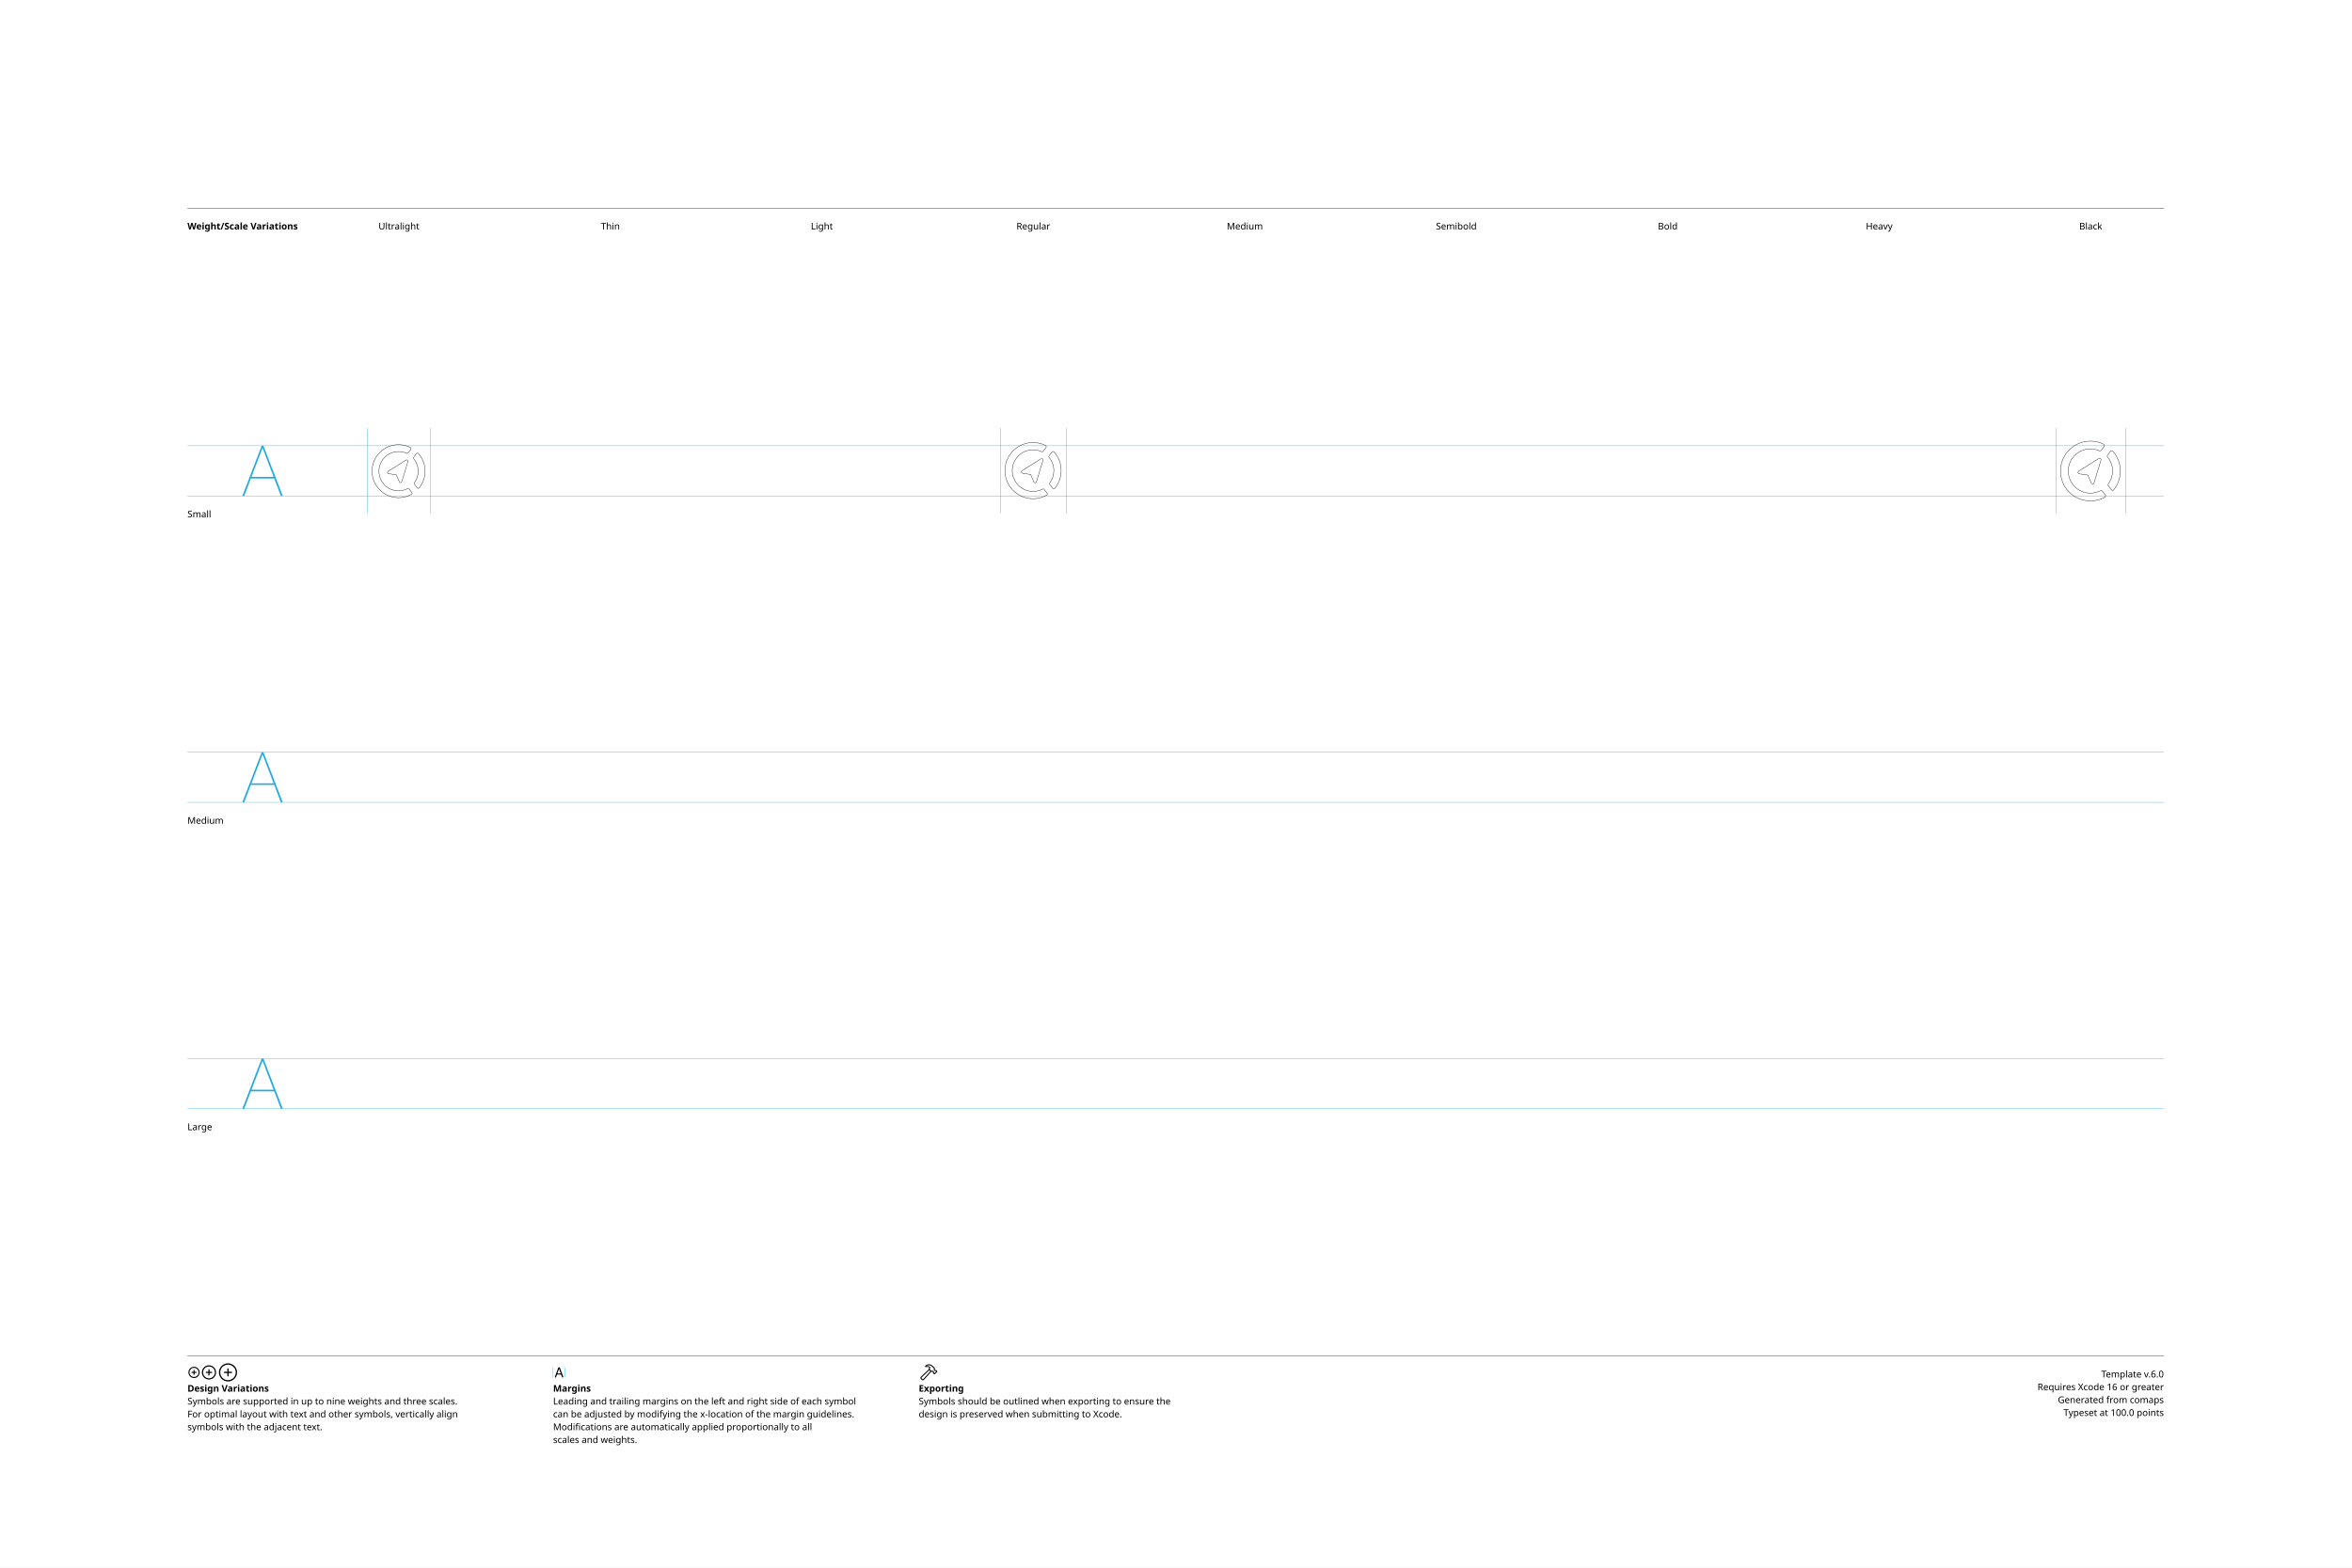
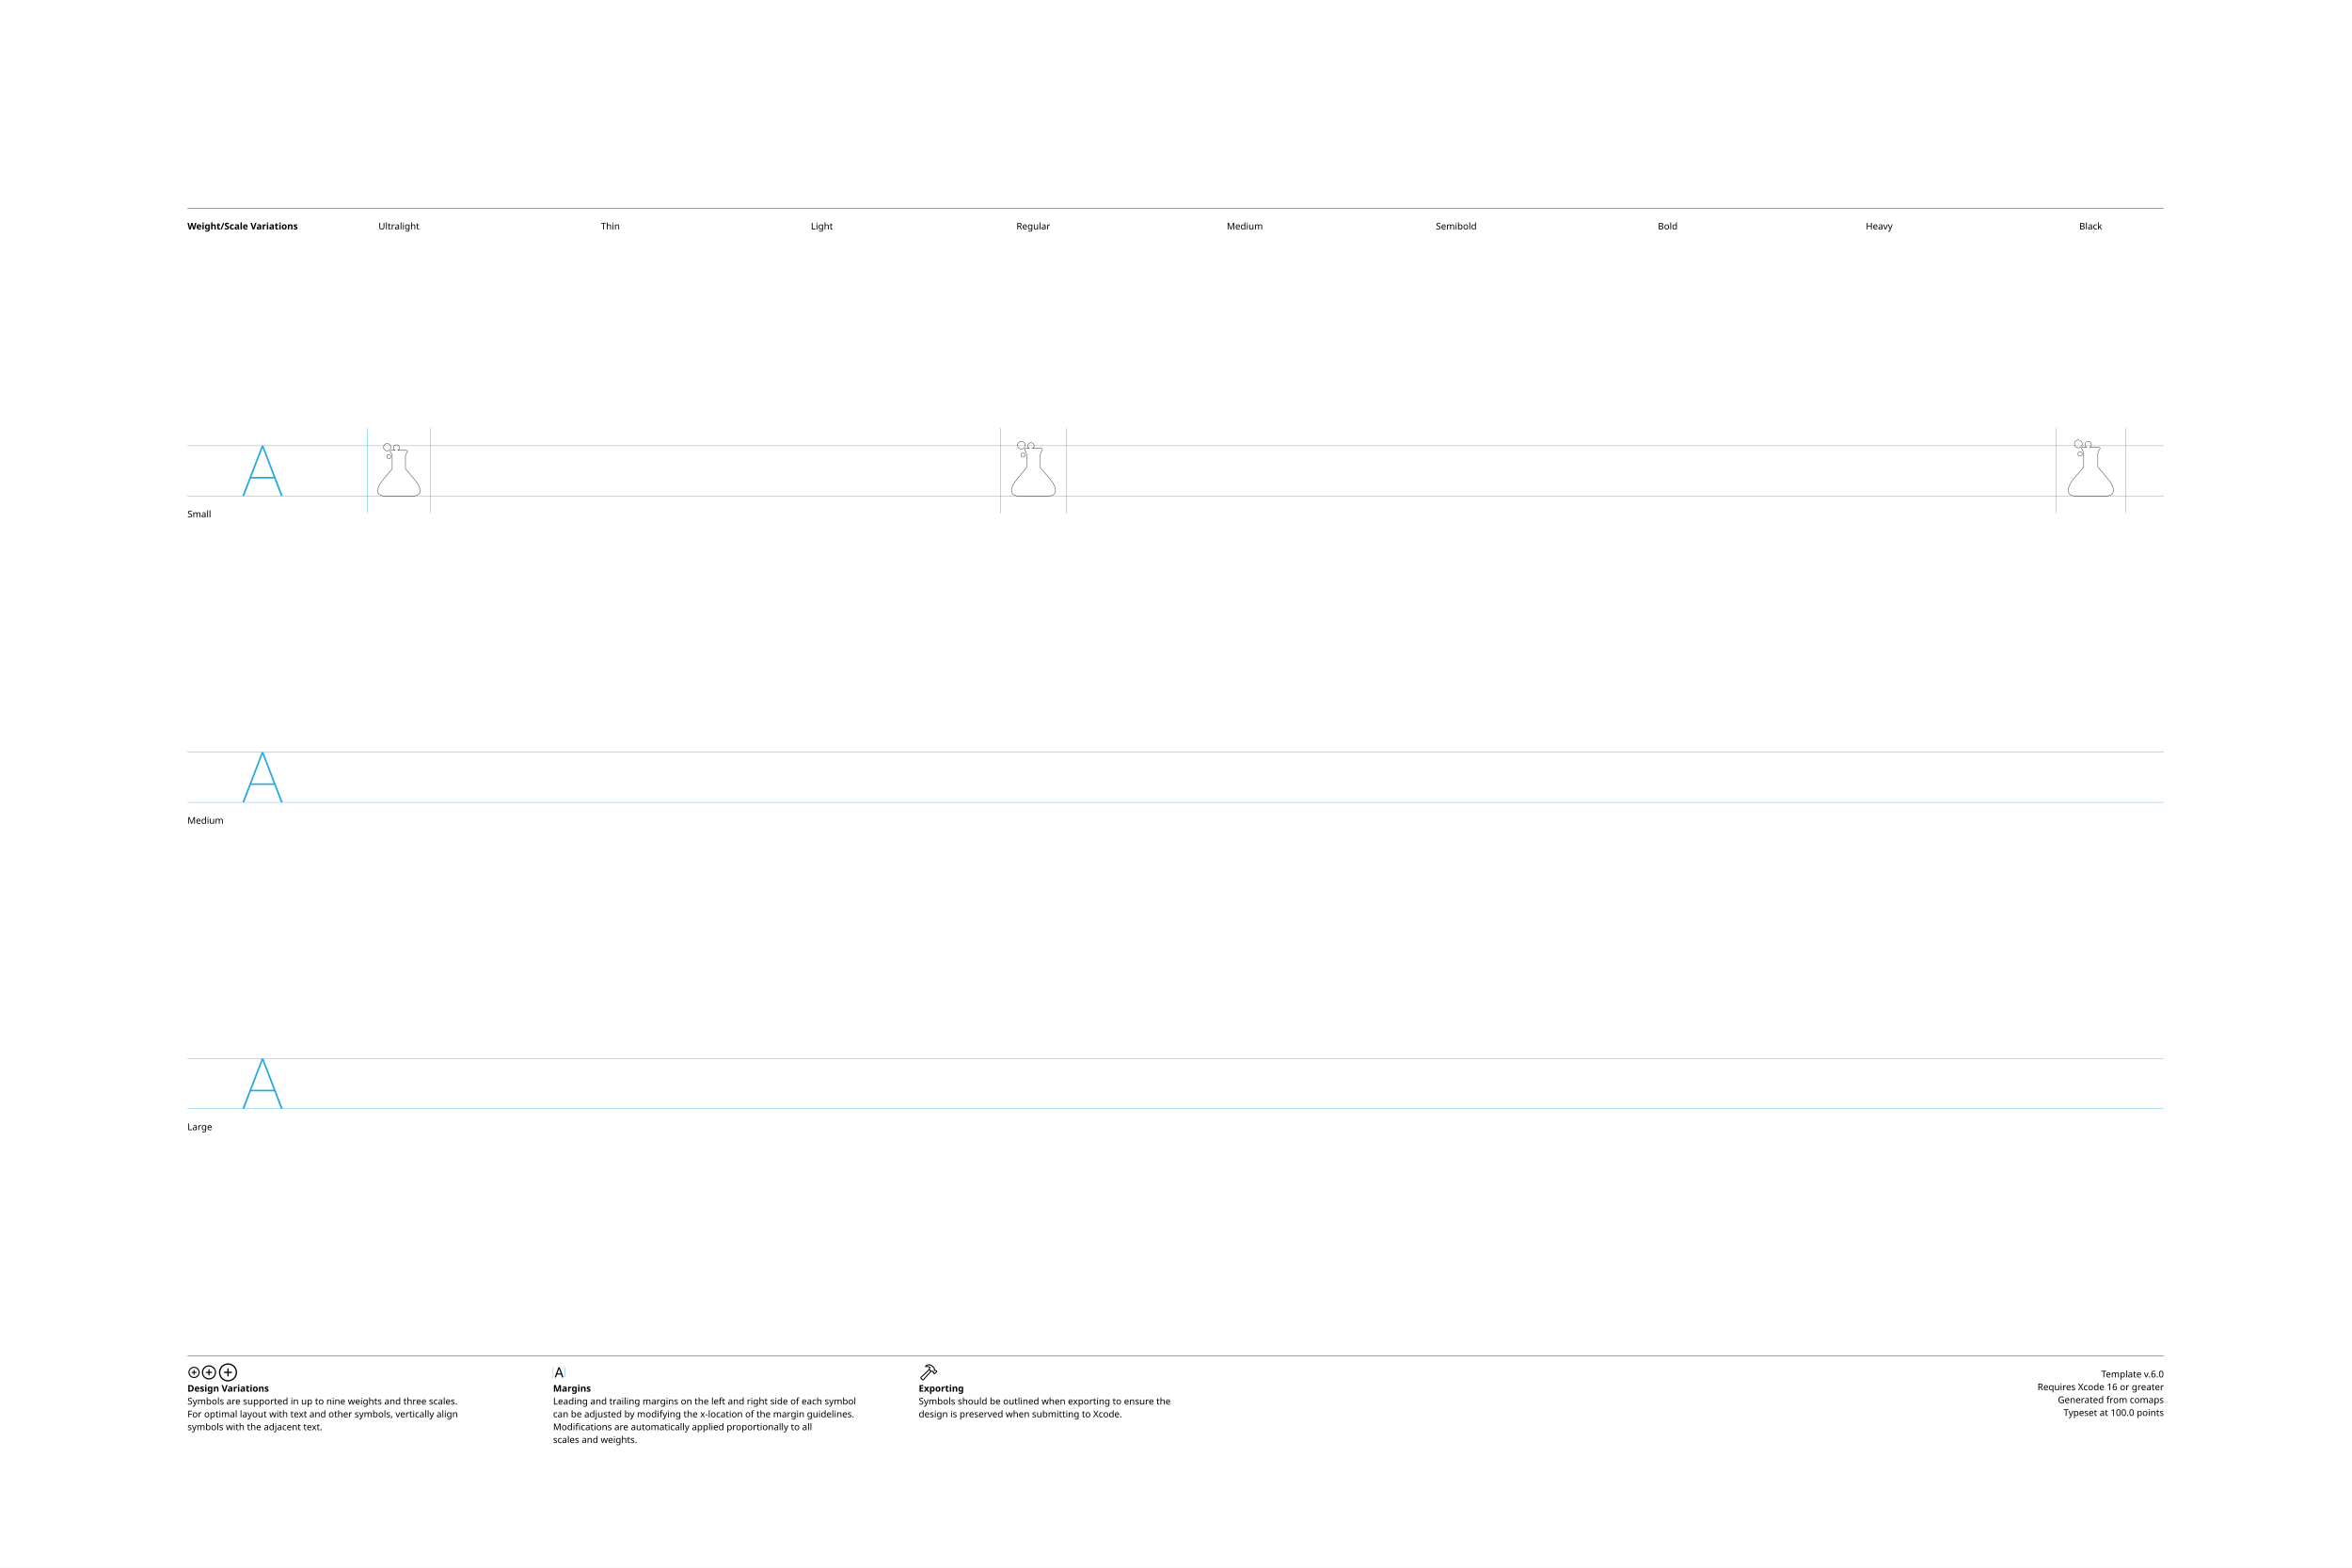
<svg xmlns="http://www.w3.org/2000/svg" version="1.1" viewBox="0 0 3300 2200">
  <style>.defaults {-sfsymbols-wiggle-style:clockwise;-sfsymbols-rotates-clockwise:true}

.monochrome-0 {-sfsymbols-variable-threshold:0.51;-sfsymbols-motion-group:0}
.monochrome-1 {-sfsymbols-variable-threshold:0.0;-sfsymbols-motion-group:0}

.multicolor-0:custom {fill:#CCDFCA;-sfsymbols-variable-threshold:0.51;-sfsymbols-motion-group:0}
.multicolor-1:custom {fill:#588157;-sfsymbols-variable-threshold:0.0;-sfsymbols-motion-group:0}

.hierarchical-0:secondary {-sfsymbols-variable-threshold:0.51;-sfsymbols-motion-group:0}
.hierarchical-1:primary {-sfsymbols-variable-threshold:0.0;-sfsymbols-motion-group:0}

.SFSymbolsPreviewWireframe {fill:none;opacity:1.0;stroke:black;stroke-width:0.5}
</style>
  <g id="Notes">
    <rect height="2200" id="artboard" style="fill:white;opacity:1" width="3300" x="0" y="0" />
    <line style="fill:none;stroke:black;opacity:1;stroke-width:0.5;" x1="263" x2="3036" y1="292" y2="292" />
    <text style="stroke:none;fill:black;font-family:sans-serif;font-size:13;font-weight:bold;" transform="matrix(1 0 0 1 263 322)">Weight/Scale Variations</text>
    <text style="stroke:none;fill:black;font-family:sans-serif;font-size:13;text-anchor:middle;" transform="matrix(1 0 0 1 559.711 322)">Ultralight</text>
    <text style="stroke:none;fill:black;font-family:sans-serif;font-size:13;text-anchor:middle;" transform="matrix(1 0 0 1 856.422 322)">Thin</text>
    <text style="stroke:none;fill:black;font-family:sans-serif;font-size:13;text-anchor:middle;" transform="matrix(1 0 0 1 1153.13 322)">Light</text>
    <text style="stroke:none;fill:black;font-family:sans-serif;font-size:13;text-anchor:middle;" transform="matrix(1 0 0 1 1449.84 322)">Regular</text>
    <text style="stroke:none;fill:black;font-family:sans-serif;font-size:13;text-anchor:middle;" transform="matrix(1 0 0 1 1746.56 322)">Medium</text>
    <text style="stroke:none;fill:black;font-family:sans-serif;font-size:13;text-anchor:middle;" transform="matrix(1 0 0 1 2043.27 322)">Semibold</text>
    <text style="stroke:none;fill:black;font-family:sans-serif;font-size:13;text-anchor:middle;" transform="matrix(1 0 0 1 2339.98 322)">Bold</text>
    <text style="stroke:none;fill:black;font-family:sans-serif;font-size:13;text-anchor:middle;" transform="matrix(1 0 0 1 2636.69 322)">Heavy</text>
    <text style="stroke:none;fill:black;font-family:sans-serif;font-size:13;text-anchor:middle;" transform="matrix(1 0 0 1 2933.4 322)">Black</text>
    <line style="fill:none;stroke:black;opacity:1;stroke-width:0.5;" x1="263" x2="3036" y1="1903" y2="1903" />
    <g transform="matrix(0.2 0 0 0.2 263 1933)">
      <path d="m46.24 4.15c21.777 0 39.453-17.627 39.453-39.404s-17.676-39.404-39.453-39.404c-21.729 0-39.404 17.627-39.404 39.404s17.676 39.404 39.404 39.404Zm0-7.422c-17.676 0-31.934-14.307-31.934-31.982s14.258-31.982 31.934-31.982 31.982 14.307 31.982 31.982-14.307 31.982-31.982 31.982Zm-17.969-31.982c0 2.148 1.514 3.613 3.76 3.613h10.498v10.596c0 2.197 1.465 3.711 3.613 3.711 2.246 0 3.711-1.514 3.711-3.711v-10.596h10.596c2.197 0 3.711-1.465 3.711-3.613 0-2.197-1.514-3.711-3.711-3.711h-10.596v-10.547c0-2.246-1.465-3.76-3.711-3.76-2.148 0-3.613 1.514-3.613 3.76v10.547h-10.498c-2.246 0-3.76 1.514-3.76 3.711Z" />
    </g>
    <g transform="matrix(0.2 0 0 0.2 281.506 1933)">
      <path d="m58.545 14.551c27.49 0 49.805-22.314 49.805-49.805s-22.314-49.805-49.805-49.805-49.805 22.314-49.805 49.805 22.314 49.805 49.805 49.805Zm0-8.301c-22.949 0-41.504-18.555-41.504-41.504s18.555-41.504 41.504-41.504 41.504 18.555 41.504 41.504-18.555 41.504-41.504 41.504Zm-22.656-41.504c0 2.393 1.66 4.004 4.15 4.004h14.355v14.404c0 2.441 1.66 4.15 4.053 4.15 2.441 0 4.15-1.66 4.15-4.15v-14.404h14.404c2.441 0 4.15-1.611 4.15-4.004 0-2.441-1.709-4.15-4.15-4.15h-14.404v-14.355c0-2.49-1.709-4.199-4.15-4.199-2.393 0-4.053 1.709-4.053 4.199v14.355h-14.355c-2.49 0-4.15 1.709-4.15 4.15Z" />
    </g>
    <g transform="matrix(0.2 0 0 0.2 304.924 1933)">
      <path d="m74.853 28.32c35.107 0 63.623-28.467 63.623-63.574s-28.516-63.623-63.623-63.623-63.574 28.516-63.574 63.623 28.467 63.574 63.574 63.574Zm0-9.082c-30.127 0-54.492-24.365-54.492-54.492s24.365-54.492 54.492-54.492 54.492 24.365 54.492 54.492-24.365 54.492-54.492 54.492Zm-28.857-54.492c0 2.588 1.855 4.395 4.59 4.395h19.727v19.775c0 2.686 1.855 4.59 4.443 4.59 2.686 0 4.541-1.855 4.541-4.59v-19.775h19.775c2.686 0 4.59-1.807 4.59-4.395 0-2.734-1.855-4.59-4.59-4.59h-19.775v-19.727c0-2.734-1.855-4.639-4.541-4.639-2.588 0-4.443 1.904-4.443 4.639v19.727h-19.727c-2.734 0-4.59 1.855-4.59 4.59Z" />
    </g>
    <text style="stroke:none;fill:black;font-family:sans-serif;font-size:13;font-weight:bold;" transform="matrix(1 0 0 1 263 1953)">Design Variations</text>
    <text style="stroke:none;fill:black;font-family:sans-serif;font-size:13;" transform="matrix(1 0 0 1 263 1971)">Symbols are supported in up to nine weights and three scales.</text>
    <text style="stroke:none;fill:black;font-family:sans-serif;font-size:13;" transform="matrix(1 0 0 1 263 1989)">For optimal layout with text and other symbols, vertically align</text>
    <text style="stroke:none;fill:black;font-family:sans-serif;font-size:13;" transform="matrix(1 0 0 1 263 2007)">symbols with the adjacent text.</text>
    <line style="fill:none;stroke:#00AEEF;stroke-width:0.5;opacity:1.0;" x1="776" x2="776" y1="1919" y2="1933" />
    <g transform="matrix(0.2 0 0 0.2 776 1933)">
      <path d="m16.553 0.781c2.588 0 3.857-0.977 4.785-3.711l6.299-17.236h28.809l6.299 17.236c0.928 2.734 2.197 3.711 4.736 3.711 2.588 0 4.248-1.562 4.248-4.004 0-0.83-0.146-1.611-0.537-2.637l-22.9-60.986c-1.123-2.979-3.125-4.492-6.25-4.492-3.027 0-5.078 1.465-6.152 4.443l-22.9 61.084c-0.391 1.025-0.537 1.807-0.537 2.637 0 2.441 1.562 3.955 4.102 3.955Zm13.477-28.369 11.865-32.861h0.244l11.865 32.861Z" />
    </g>
    <line style="fill:none;stroke:#00AEEF;stroke-width:0.5;opacity:1.0;" x1="792.836" x2="792.836" y1="1919" y2="1933" />
    <text style="stroke:none;fill:black;font-family:sans-serif;font-size:13;font-weight:bold;" transform="matrix(1 0 0 1 776 1953)">Margins</text>
    <text style="stroke:none;fill:black;font-family:sans-serif;font-size:13;" transform="matrix(1 0 0 1 776 1971)">Leading and trailing margins on the left and right side of each symbol</text>
    <text style="stroke:none;fill:black;font-family:sans-serif;font-size:13;" transform="matrix(1 0 0 1 776 1989)">can be adjusted by modifying the x-location of the margin guidelines.</text>
    <text style="stroke:none;fill:black;font-family:sans-serif;font-size:13;" transform="matrix(1 0 0 1 776 2007)">Modifications are automatically applied proportionally to all</text>
    <text style="stroke:none;fill:black;font-family:sans-serif;font-size:13;" transform="matrix(1 0 0 1 776 2025)">scales and weights.</text>
    <g transform="matrix(0.2 0 0 0.2 1289 1933)">
      <path d="m14.209 9.326 8.496 8.545c4.297 4.346 9.229 4.053 13.867-1.074l53.467-58.935-4.834-4.883-53.076 58.398c-1.758 2.002-3.418 2.49-5.762 0.146l-5.859-5.811c-2.344-2.295-1.807-4.004 0.195-5.811l57.373-54.004-4.883-4.834-57.959 54.443c-4.932 4.59-5.322 9.473-1.025 13.818Zm32.08-90.967c-2.1 2.051-2.246 4.932-1.074 6.885 1.172 1.807 3.467 2.979 6.689 2.148 7.324-1.709 14.941-2.002 22.07 2.686l-2.93 7.275c-1.709 4.15-0.83 7.08 1.855 9.814l11.475 11.572c2.441 2.441 4.492 2.539 7.324 2.051l5.322-0.977 3.32 3.369-0.195 2.783c-0.195 2.49 0.439 4.395 2.881 6.787l3.809 3.711c2.393 2.393 5.469 2.539 7.812 0.195l14.551-14.6c2.344-2.344 2.246-5.322-0.146-7.715l-3.857-3.809c-2.393-2.393-4.248-3.174-6.641-2.979l-2.881 0.244-3.223-3.174 1.221-5.615c0.635-2.832-0.146-5.029-3.076-7.959l-10.986-10.938c-16.699-16.602-38.867-16.211-53.32-1.758Zm7.471 1.855c12.158-8.887 28.613-7.373 39.746 3.76l12.158 12.06c1.172 1.172 1.367 2.1 1.025 3.809l-1.611 7.422 7.52 7.422 4.932-0.293c1.27-0.049 1.66 0.049 2.637 1.025l2.881 2.881-12.207 12.207-2.881-2.881c-0.977-0.977-1.123-1.367-1.074-2.686l0.342-4.883-7.471-7.422-7.617 1.27c-1.611 0.342-2.344 0.195-3.564-0.977l-10.01-10.01c-1.27-1.172-1.416-2.002-0.635-3.857l4.395-10.449c-7.812-7.275-17.969-10.4-28.125-7.422-0.781 0.195-1.074-0.439-0.439-0.977Z" />
    </g>
    <text style="stroke:none;fill:black;font-family:sans-serif;font-size:13;font-weight:bold;" transform="matrix(1 0 0 1 1289 1953)">Exporting</text>
    <text style="stroke:none;fill:black;font-family:sans-serif;font-size:13;" transform="matrix(1 0 0 1 1289 1971)">Symbols should be outlined when exporting to ensure the</text>
    <text style="stroke:none;fill:black;font-family:sans-serif;font-size:13;" transform="matrix(1 0 0 1 1289 1989)">design is preserved when submitting to Xcode.</text>
    <text id="template-version" style="stroke:none;fill:black;font-family:sans-serif;font-size:13;text-anchor:end;" transform="matrix(1 0 0 1 3036 1933)">Template v.6.0</text>
    <text style="stroke:none;fill:black;font-family:sans-serif;font-size:13;text-anchor:end;" transform="matrix(1 0 0 1 3036 1951)">Requires Xcode 16 or greater</text>
    <text id="descriptive-name" style="stroke:none;fill:black;font-family:sans-serif;font-size:13;text-anchor:end;" transform="matrix(1 0 0 1 3036 1969)">Generated from comaps</text>
    <text style="stroke:none;fill:black;font-family:sans-serif;font-size:13;text-anchor:end;" transform="matrix(1 0 0 1 3036 1987)">Typeset at 100.0 points</text>
    <text style="stroke:none;fill:black;font-family:sans-serif;font-size:13;" transform="matrix(1 0 0 1 263 726)">Small</text>
    <text style="stroke:none;fill:black;font-family:sans-serif;font-size:13;" transform="matrix(1 0 0 1 263 1156)">Medium</text>
    <text style="stroke:none;fill:black;font-family:sans-serif;font-size:13;" transform="matrix(1 0 0 1 263 1586)">Large</text>
  </g>
  <g id="Guides">
    <g id="H-reference" style="fill:#27AAE1;stroke:none;" transform="matrix(1 0 0 1 339 696)">
      <path d="M0.994 0L3.638 0L29.328-67.132L30.03-67.132L30.03-70.459L28.123-70.459ZM11.688-24.48L46.981-24.48L46.231-26.729L12.438-26.729ZM55.12 0L57.764 0L30.638-70.459L29.433-70.459L29.433-67.132Z" />
    </g>
    <line id="Baseline-S" style="fill:none;stroke:#27AAE1;opacity:1;stroke-width:0.5;" x1="263" x2="3036" y1="696" y2="696" />
    <line id="Capline-S" style="fill:none;stroke:#27AAE1;opacity:1;stroke-width:0.5;" x1="263" x2="3036" y1="625.541" y2="625.541" />
    <g id="H-reference" style="fill:#27AAE1;stroke:none;" transform="matrix(1 0 0 1 339 1126)">
      <path d="M0.994 0L3.638 0L29.328-67.132L30.03-67.132L30.03-70.459L28.123-70.459ZM11.688-24.48L46.981-24.48L46.231-26.729L12.438-26.729ZM55.12 0L57.764 0L30.638-70.459L29.433-70.459L29.433-67.132Z" />
    </g>
    <line id="Baseline-M" style="fill:none;stroke:#27AAE1;opacity:1;stroke-width:0.5;" x1="263" x2="3036" y1="1126" y2="1126" />
    <line id="Capline-M" style="fill:none;stroke:#27AAE1;opacity:1;stroke-width:0.5;" x1="263" x2="3036" y1="1055.54" y2="1055.54" />
    <g id="H-reference" style="fill:#27AAE1;stroke:none;" transform="matrix(1 0 0 1 339 1556)">
      <path d="M0.994 0L3.638 0L29.328-67.132L30.03-67.132L30.03-70.459L28.123-70.459ZM11.688-24.48L46.981-24.48L46.231-26.729L12.438-26.729ZM55.12 0L57.764 0L30.638-70.459L29.433-70.459L29.433-67.132Z" />
    </g>
    <line id="Baseline-L" style="fill:none;stroke:#27AAE1;opacity:1;stroke-width:0.5;" x1="263" x2="3036" y1="1556" y2="1556" />
    <line id="Capline-L" style="fill:none;stroke:#27AAE1;opacity:1;stroke-width:0.5;" x1="263" x2="3036" y1="1485.54" y2="1485.54" />
    <line id="right-margin-Black-S" style="fill:none;stroke:#00AEEF;stroke-width:0.5;opacity:1.0;" x1="2982.23" x2="2982.23" y1="600.785" y2="720.121" />
    <line id="left-margin-Black-S" style="fill:none;stroke:#00AEEF;stroke-width:0.5;opacity:1.0;" x1="2884.57" x2="2884.57" y1="600.785" y2="720.121" />
    <line id="right-margin-Regular-S" style="fill:none;stroke:#00AEEF;stroke-width:0.5;opacity:1.0;" x1="1496.11" x2="1496.11" y1="600.785" y2="720.121" />
    <line id="left-margin-Regular-S" style="fill:none;stroke:#00AEEF;stroke-width:0.5;opacity:1.0;" x1="1403.58" x2="1403.58" y1="600.785" y2="720.121" />
    <line id="right-margin-Ultralight-S" style="fill:none;stroke:#00AEEF;stroke-width:0.5;opacity:1.0;" x1="603.773" x2="603.773" y1="600.785" y2="720.121" />
    <line id="left-margin-Ultralight-S" style="fill:none;stroke:#00AEEF;stroke-width:0.5;opacity:1.0;" x1="515.649" x2="515.649" y1="600.785" y2="720.121" />
  </g>
  <g id="Symbols">
    <g id="Black-S" transform="matrix(1 0 0 1 2884.57 696)">
-       <path class="monochrome-0 multicolor-0:custom hierarchical-0:secondary SFSymbolsPreviewWireframe" d="M78.197-63.594C78.795-63.62 79.374-63.377 79.775-62.933C86.387-55.508 90.409-45.725 90.409-35.01C90.409-24.986 86.889-15.778 81.019-8.556C80.629-8.081 80.044-7.812 79.43-7.823C78.816-7.836 78.242-8.128 77.87-8.617L73.545-14.306C73.005-15.017 72.998-15.999 73.529-16.717C77.279-21.849 79.492-28.173 79.492-35.01C79.492-42.471 76.856-49.322 72.466-54.681C71.871-55.399 71.849-56.433 72.413-57.177L76.68-62.801C77.042-63.278 77.598-63.569 78.197-63.594ZM62.537-52.523C63.204-52.013 63.484-51.143 63.24-50.339L53.479-18.275C53.234-17.471 52.515-16.903 51.676-16.853C50.836-16.802 50.054-17.279 49.715-18.049L44.767-29.265L32.645-31.09C31.814-31.215 31.148-31.845 30.976-32.668C30.803-33.491 31.162-34.334 31.873-34.782L60.245-52.627C60.955-53.075 61.869-53.033 62.537-52.523Z" />
-       <path class="monochrome-1 multicolor-1:custom hierarchical-1:primary SFSymbolsPreviewWireframe" d="M48.419-77C55.132-77 61.479-75.421 67.109-72.616C67.642-72.348 68.029-71.856 68.164-71.275C68.299-70.693 68.168-70.081 67.807-69.606L63.545-63.989C62.977-63.242 61.969-62.987 61.114-63.373C57.238-65.115 52.941-66.083 48.419-66.083C31.27-66.083 17.347-52.16 17.347-35.01C17.347-17.861 31.27-3.938 48.419-3.938C53.55-3.938 58.391-5.184 62.658-7.389C63.526-7.842 64.594-7.603 65.186-6.823L69.413-1.261C69.765-0.798 69.899-0.205 69.781 0.364C69.663 0.934 69.304 1.424 68.797 1.709C62.76 5.066 55.811 6.98 48.419 6.98C25.244 6.98 6.429-11.835 6.429-35.01C6.429-58.185 25.244-77 48.419-77Z" />
+       <path class="monochrome-0 multicolor-0:custom hierarchical-0:secondary SFSymbolsPreviewWireframe" d="M31.486,-78.5c3.022,0,5.475,2.453,5.475,5.475c0,3.022,-2.453,5.475,-5.475,5.475c-3.022,0,-5.475,-2.453,-5.475,-5.475C26.012,-76.047,28.465,-78.5,31.486,-78.5L31.486,-78.5z M33.876,-62.076c1.706,0,3.086,1.386,3.086,3.086c0,1.706,-1.386,3.086,-3.086,3.086c-1.706,0,-3.086,-1.38,-3.086,-3.086C30.784,-60.689,32.17,-62.076,33.876,-62.076L33.876,-62.076z" />
+       <path class="monochrome-1 multicolor-1:custom hierarchical-1:primary SFSymbolsPreviewWireframe" d="M58.88,-40.662l14.035,16.501l0,0l0,0c2.051,2.428,4.83,6.337,6.452,10.247c0.971,2.345,1.546,4.715,1.342,6.848c-0.217,2.37,-1.329,4.389,-3.756,5.705c-1.207,0.658,-2.734,1.124,-4.632,1.348c-0.064,0.006,-0.121,0.013,-0.179,0.013v0h-23.126h-23.126c-0.096,0,-0.185,-0.006,-0.281,-0.026c-1.872,-0.23,-3.373,-0.69,-4.561,-1.335c-2.466,-1.335,-3.571,-3.367,-3.776,-5.762c-0.179,-2.14,0.428,-4.536,1.437,-6.906C20.447,-18.079,23.405,-22.155,25.488,-24.621l13.55,-16.047V-60.197c-0.045,-0.217,-0.102,-0.434,-0.16,-0.645c-0.077,-0.275,-0.16,-0.543,-0.256,-0.818c-0.485,-1.399,-1.233,-2.792,-2.249,-4.127c-0.537,-0.709,-0.39,-1.718,0.313,-2.249c0.294,-0.217,0.632,-0.326,0.971,-0.326v0h5.36c-1.278,-0.792,-2.127,-2.204,-2.127,-3.82c0,-2.479,2.012,-4.491,4.491,-4.491c2.479,0,4.491,2.012,4.491,4.491c0,1.616,-0.85,3.028,-2.127,3.82H60.368c0.888,0,1.61,0.722,1.61,1.61c0,0.434,-0.172,0.831,-0.454,1.118c-0.645,0.735,-1.175,1.565,-1.603,2.479c-0.434,0.913,-0.773,1.917,-1.041,3.002V-40.662L58.88,-40.662z" />
    </g>
    <g id="Regular-S" transform="matrix(1 0 0 1 1403.58 696)">
-       <path class="monochrome-0 multicolor-0:custom hierarchical-0:secondary SFSymbolsPreviewWireframe" d="M73.811-62.412C74.373-62.436 74.917-62.208 75.293-61.79C81.502-54.818 85.279-45.632 85.279-35.57C85.279-26.157 81.974-17.511 76.462-10.728C76.096-10.283 75.546-10.03 74.969-10.04C74.393-10.052 73.853-10.327 73.505-10.786L69.443-16.128C68.936-16.796 68.93-17.718 69.428-18.392C72.95-23.211 75.027-29.15 75.027-35.57C75.027-42.576 72.553-49.009 68.43-54.041C67.871-54.716 67.85-55.687 68.38-56.385L72.387-61.667C72.727-62.115 73.249-62.388 73.811-62.412ZM59.106-52.015C59.733-51.537 59.996-50.719 59.766-49.965L50.601-19.855C50.371-19.1 49.695-18.567 48.907-18.52C48.119-18.473 47.385-18.92 47.066-19.643L42.42-30.175L31.037-31.889C30.256-32.007 29.631-32.598 29.469-33.37C29.308-34.143 29.644-34.935 30.312-35.355L56.954-52.113C57.621-52.533 58.479-52.494 59.106-52.015Z" />
-       <path class="monochrome-1 multicolor-1:custom hierarchical-1:primary SFSymbolsPreviewWireframe" d="M45.849-75C52.153-75 58.113-73.518 63.399-70.883C63.9-70.631 64.263-70.17 64.39-69.624C64.516-69.077 64.394-68.503 64.055-68.057L60.053-62.783C59.52-62.081 58.573-61.841 57.77-62.204C54.13-63.84 50.095-64.748 45.849-64.748C29.745-64.748 16.671-51.674 16.671-35.57C16.671-19.466 29.745-6.392 45.849-6.392C50.667-6.392 55.213-7.562 59.22-9.633C60.035-10.058 61.038-9.834 61.594-9.102L65.563-3.879C65.894-3.444 66.019-2.887 65.909-2.353C65.797-1.818 65.46-1.357 64.984-1.09C59.315 2.062 52.791 3.86 45.849 3.86C24.087 3.86 6.419-13.808 6.419-35.57C6.419-57.332 24.087-75 45.849-75Z" />
+       <path class="monochrome-0 multicolor-0:custom hierarchical-0:secondary SFSymbolsPreviewWireframe" d="M29.433,-76.5c2.945,0,5.335,2.391,5.335,5.335c0,2.945,-2.391,5.335,-5.335,5.335c-2.945,0,-5.335,-2.391,-5.335,-5.335C24.097,-74.109,26.488,-76.5,29.433,-76.5L29.433,-76.5z M31.761,-60.494c1.662,0,3.007,1.351,3.007,3.007c0,1.662,-1.351,3.007,-3.007,3.007c-1.662,0,-3.007,-1.345,-3.007,-3.007C28.748,-59.143,30.099,-60.494,31.761,-60.494L31.761,-60.494z" />
+       <path class="monochrome-1 multicolor-1:custom hierarchical-1:primary SFSymbolsPreviewWireframe" d="M56.128,-39.626l13.678,16.081l0,0l0,0c1.998,2.366,4.707,6.176,6.288,9.986c0.946,2.285,1.507,4.595,1.307,6.674c-0.212,2.31,-1.295,4.277,-3.661,5.559c-1.177,0.641,-2.665,1.096,-4.513,1.314c-0.062,0.006,-0.118,0.013,-0.174,0.013v0h-22.537h-22.537c-0.093,0,-0.18,-0.006,-0.274,-0.025c-1.824,-0.224,-3.287,-0.672,-4.445,-1.301c-2.403,-1.301,-3.48,-3.281,-3.679,-5.615c-0.174,-2.086,0.417,-4.42,1.401,-6.73C18.675,-17.618,21.557,-21.59,23.587,-23.993l13.204,-15.639V-58.664c-0.044,-0.212,-0.1,-0.423,-0.156,-0.629c-0.075,-0.268,-0.156,-0.529,-0.249,-0.797c-0.473,-1.363,-1.202,-2.721,-2.191,-4.022c-0.523,-0.691,-0.38,-1.675,0.305,-2.191c0.286,-0.212,0.616,-0.318,0.946,-0.318v0h5.223c-1.245,-0.772,-2.073,-2.148,-2.073,-3.723c0,-2.416,1.961,-4.377,4.377,-4.377c2.416,0,4.377,1.961,4.377,4.377c0,1.575,-0.828,2.951,-2.073,3.723H57.578c0.865,0,1.569,0.704,1.569,1.569c0,0.423,-0.168,0.809,-0.442,1.089c-0.629,0.716,-1.145,1.525,-1.563,2.416c-0.423,0.89,-0.753,1.868,-1.015,2.926V-39.626L56.128,-39.626z" />
    </g>
    <g id="Ultralight-S" transform="matrix(1 0 0 1 515.649 696)">
-       <path class="monochrome-0 multicolor-0:custom hierarchical-0:secondary SFSymbolsPreviewWireframe" d="M69.974-60.116C70.504-60.138 71.017-59.923 71.373-59.529C77.235-52.947 80.8-44.274 80.8-34.775C80.8-25.889 77.68-17.726 72.476-11.323C72.13-10.902 71.611-10.663 71.067-10.673C70.523-10.684 70.013-10.943 69.684-11.377L65.85-16.42C65.371-17.051 65.365-17.921 65.835-18.558C69.16-23.108 71.122-28.714 71.122-34.775C71.122-41.39 68.785-47.463 64.894-52.214C64.365-52.85 64.346-53.767 64.846-54.426L68.629-59.413C68.95-59.836 69.443-60.093 69.974-60.116ZM56.091-50.301C56.682-49.849 56.931-49.077 56.714-48.365L48.061-19.939C47.844-19.226 47.206-18.723 46.462-18.678C45.718-18.634 45.025-19.056 44.724-19.738L40.338-29.682L29.591-31.3C28.854-31.411 28.264-31.969 28.111-32.699C27.959-33.428 28.276-34.176 28.907-34.572L54.059-50.393C54.689-50.79 55.499-50.753 56.091-50.301Z" />
-       <path class="monochrome-1 multicolor-1:custom hierarchical-1:primary SFSymbolsPreviewWireframe" d="M43.575-72C49.526-72 55.153-70.601 60.144-68.113C60.617-67.876 60.959-67.44 61.079-66.924C61.199-66.409 61.083-65.867 60.763-65.445L56.984-60.466C56.481-59.803 55.587-59.577 54.829-59.92C51.393-61.464 47.584-62.322 43.575-62.322C28.372-62.322 16.029-49.978 16.029-34.775C16.029-19.572 28.372-7.229 43.575-7.229C48.123-7.229 52.416-8.333 56.198-10.289C56.968-10.69 57.915-10.478 58.44-9.787L62.187-4.856C62.499-4.445 62.618-3.92 62.513-3.415C62.408-2.91 62.09-2.476 61.64-2.223C56.288 0.753 50.128 2.45 43.575 2.45C23.03 2.45 6.35-14.23 6.35-34.775C6.35-55.32 23.03-72 43.575-72Z" />
+       <path class="monochrome-0 multicolor-0:custom hierarchical-0:secondary SFSymbolsPreviewWireframe" d="M27.602,-73.5c2.829,0,5.126,2.297,5.126,5.126c0,2.829,-2.297,5.126,-5.126,5.126c-2.829,0,-5.126,-2.297,-5.126,-5.126C22.476,-71.203,24.773,-73.5,27.602,-73.5L27.602,-73.5z M29.839,-58.122c1.597,0,2.889,1.298,2.889,2.889c0,1.597,-1.298,2.889,-2.889,2.889c-1.597,0,-2.889,-1.292,-2.889,-2.889C26.944,-56.824,28.242,-58.122,29.839,-58.122L29.839,-58.122z" />
+       <path class="monochrome-1 multicolor-1:custom hierarchical-1:primary SFSymbolsPreviewWireframe" d="M53.25,-38.072l13.141,15.45l0,0l0,0c1.92,2.273,4.522,5.934,6.041,9.594c0.909,2.195,1.448,4.414,1.256,6.412c-0.203,2.219,-1.244,4.109,-3.517,5.341c-1.131,0.616,-2.56,1.053,-4.337,1.262c-0.06,0.006,-0.114,0.012,-0.168,0.012v0h-21.653h-21.653c-0.09,0,-0.173,-0.006,-0.263,-0.024c-1.753,-0.215,-3.158,-0.646,-4.271,-1.25c-2.309,-1.25,-3.344,-3.152,-3.535,-5.395c-0.168,-2.004,0.401,-4.247,1.346,-6.466C17.266,-16.927,20.035,-20.744,21.985,-23.052l12.687,-15.025V-56.363c-0.042,-0.203,-0.096,-0.407,-0.149,-0.604c-0.072,-0.257,-0.149,-0.508,-0.239,-0.766c-0.455,-1.31,-1.154,-2.614,-2.106,-3.864c-0.502,-0.664,-0.365,-1.609,0.293,-2.106c0.275,-0.203,0.592,-0.305,0.909,-0.305v0h5.018c-1.196,-0.742,-1.992,-2.064,-1.992,-3.577c0,-2.321,1.884,-4.205,4.205,-4.205c2.321,0,4.205,1.884,4.205,4.205c0,1.513,-0.795,2.835,-1.992,3.577H54.644c0.831,0,1.507,0.676,1.507,1.507c0,0.407,-0.162,0.778,-0.425,1.047c-0.604,0.688,-1.101,1.466,-1.501,2.321c-0.407,0.855,-0.724,1.794,-0.975,2.811V-38.072L53.25,-38.072z" />
    </g>
  </g>
</svg>
